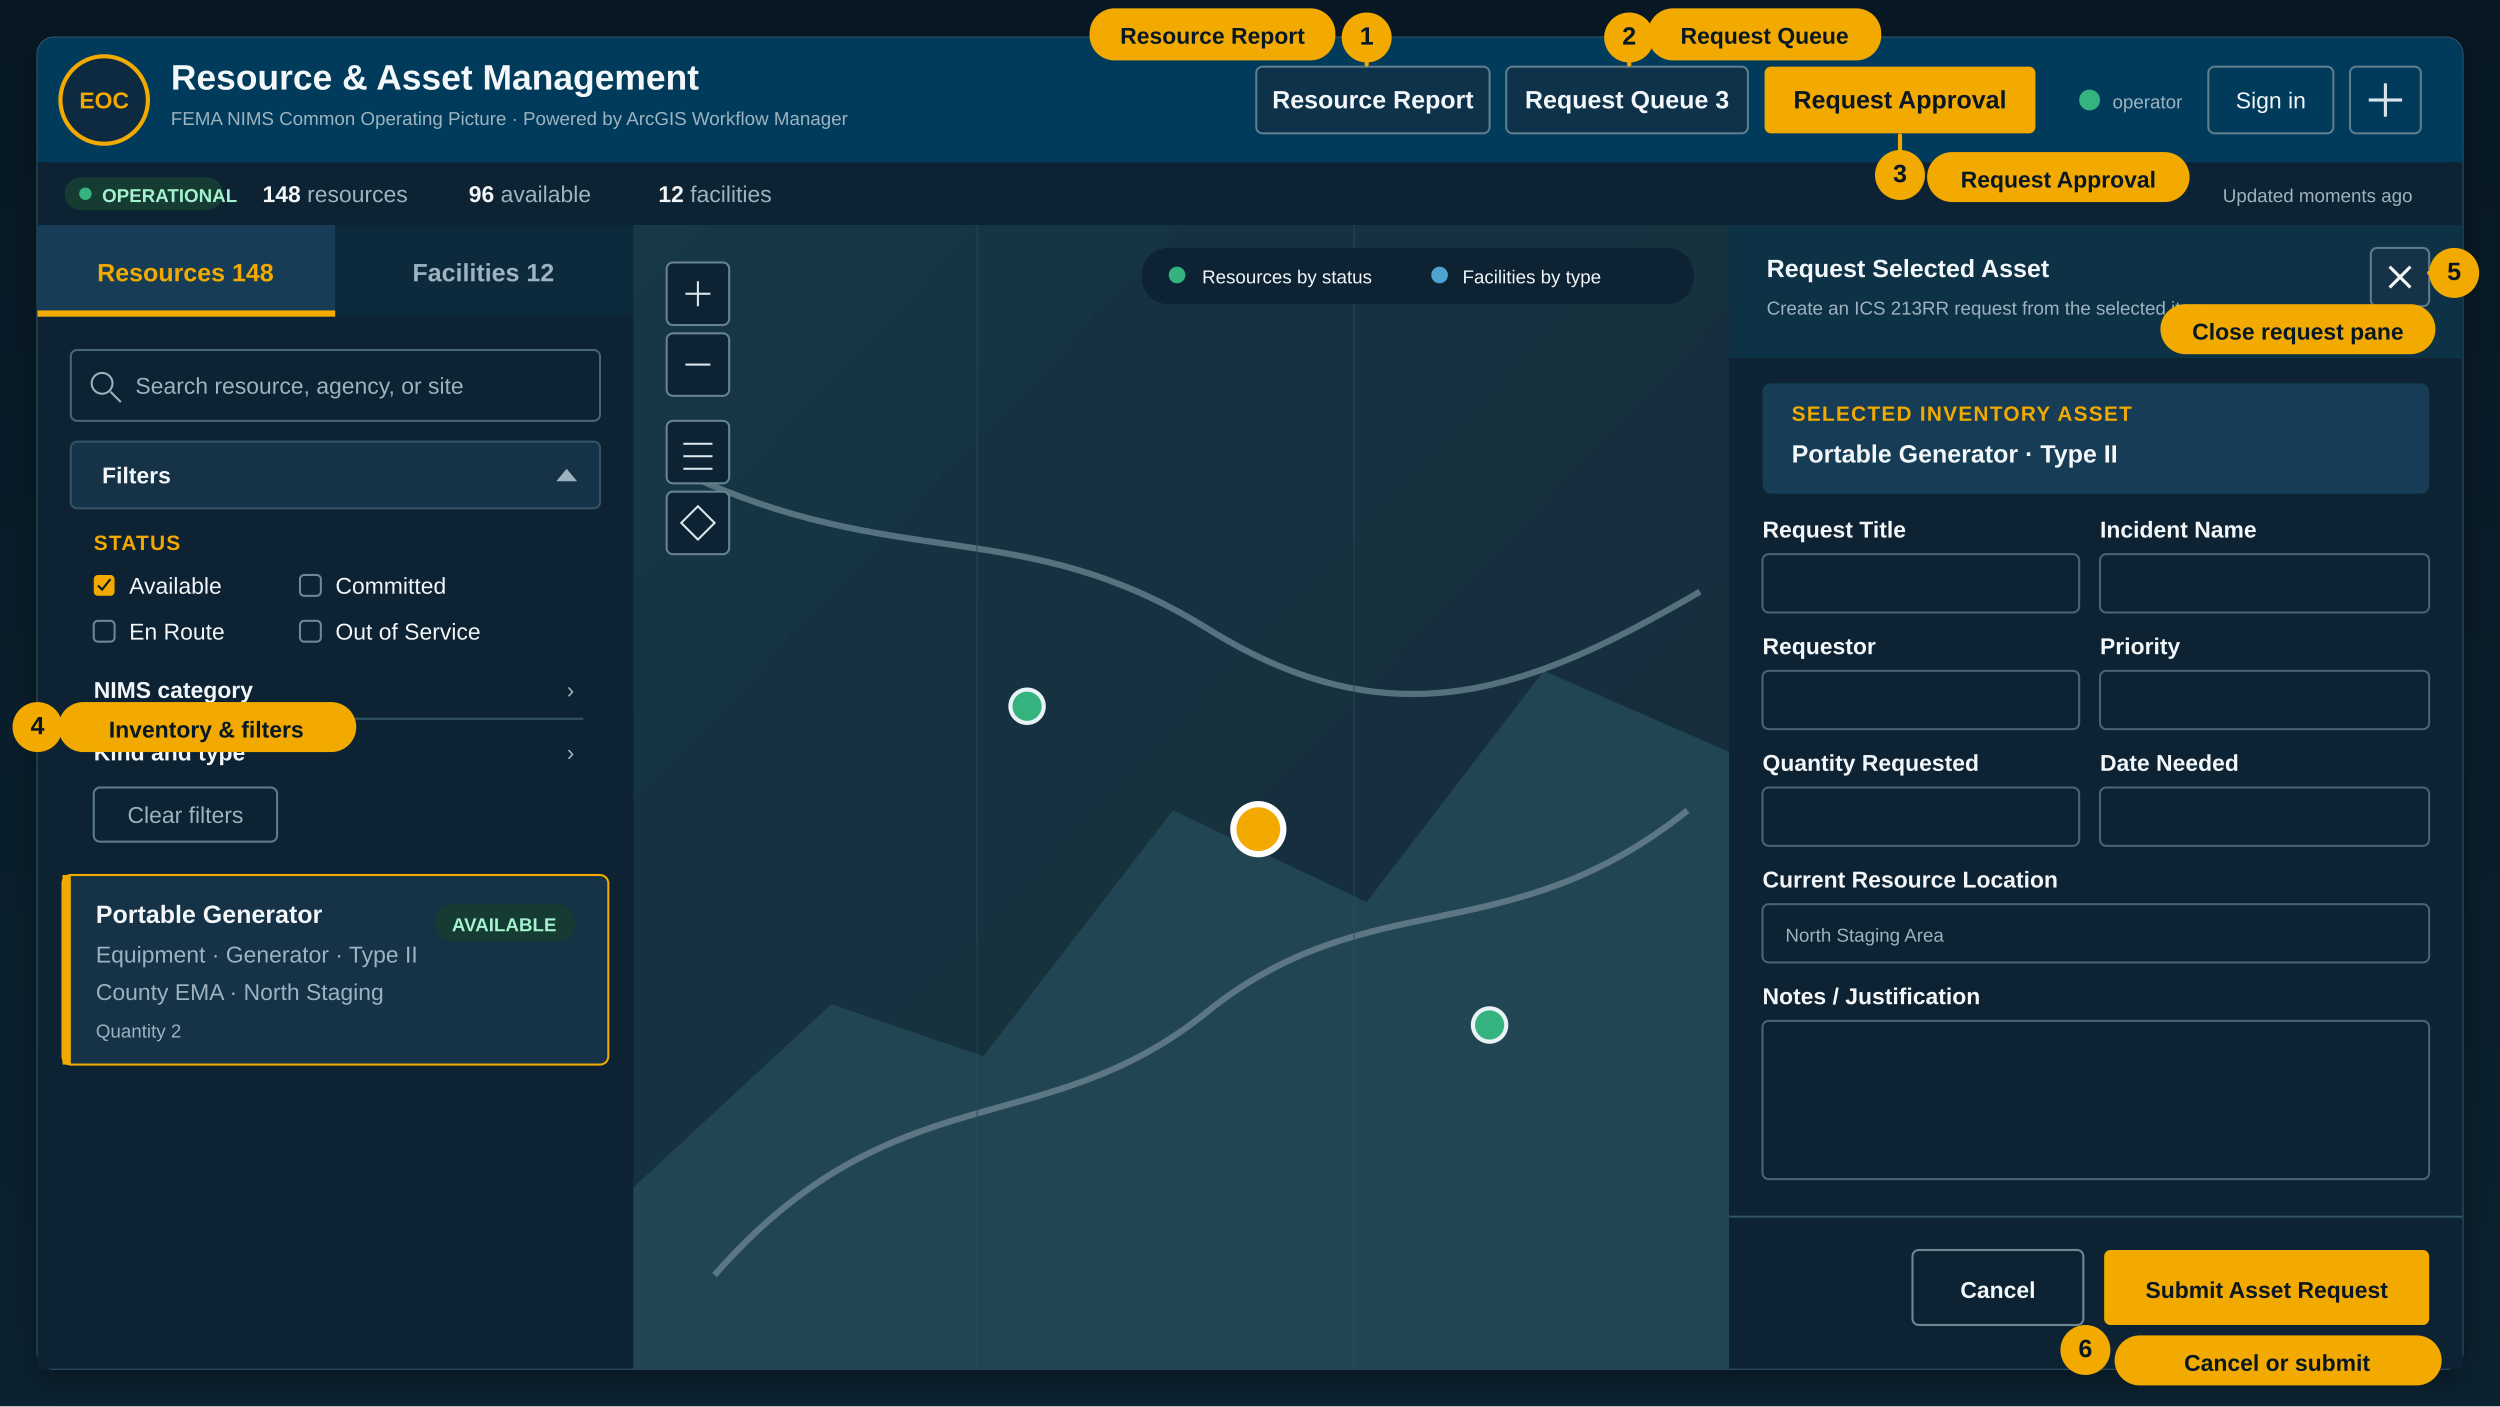
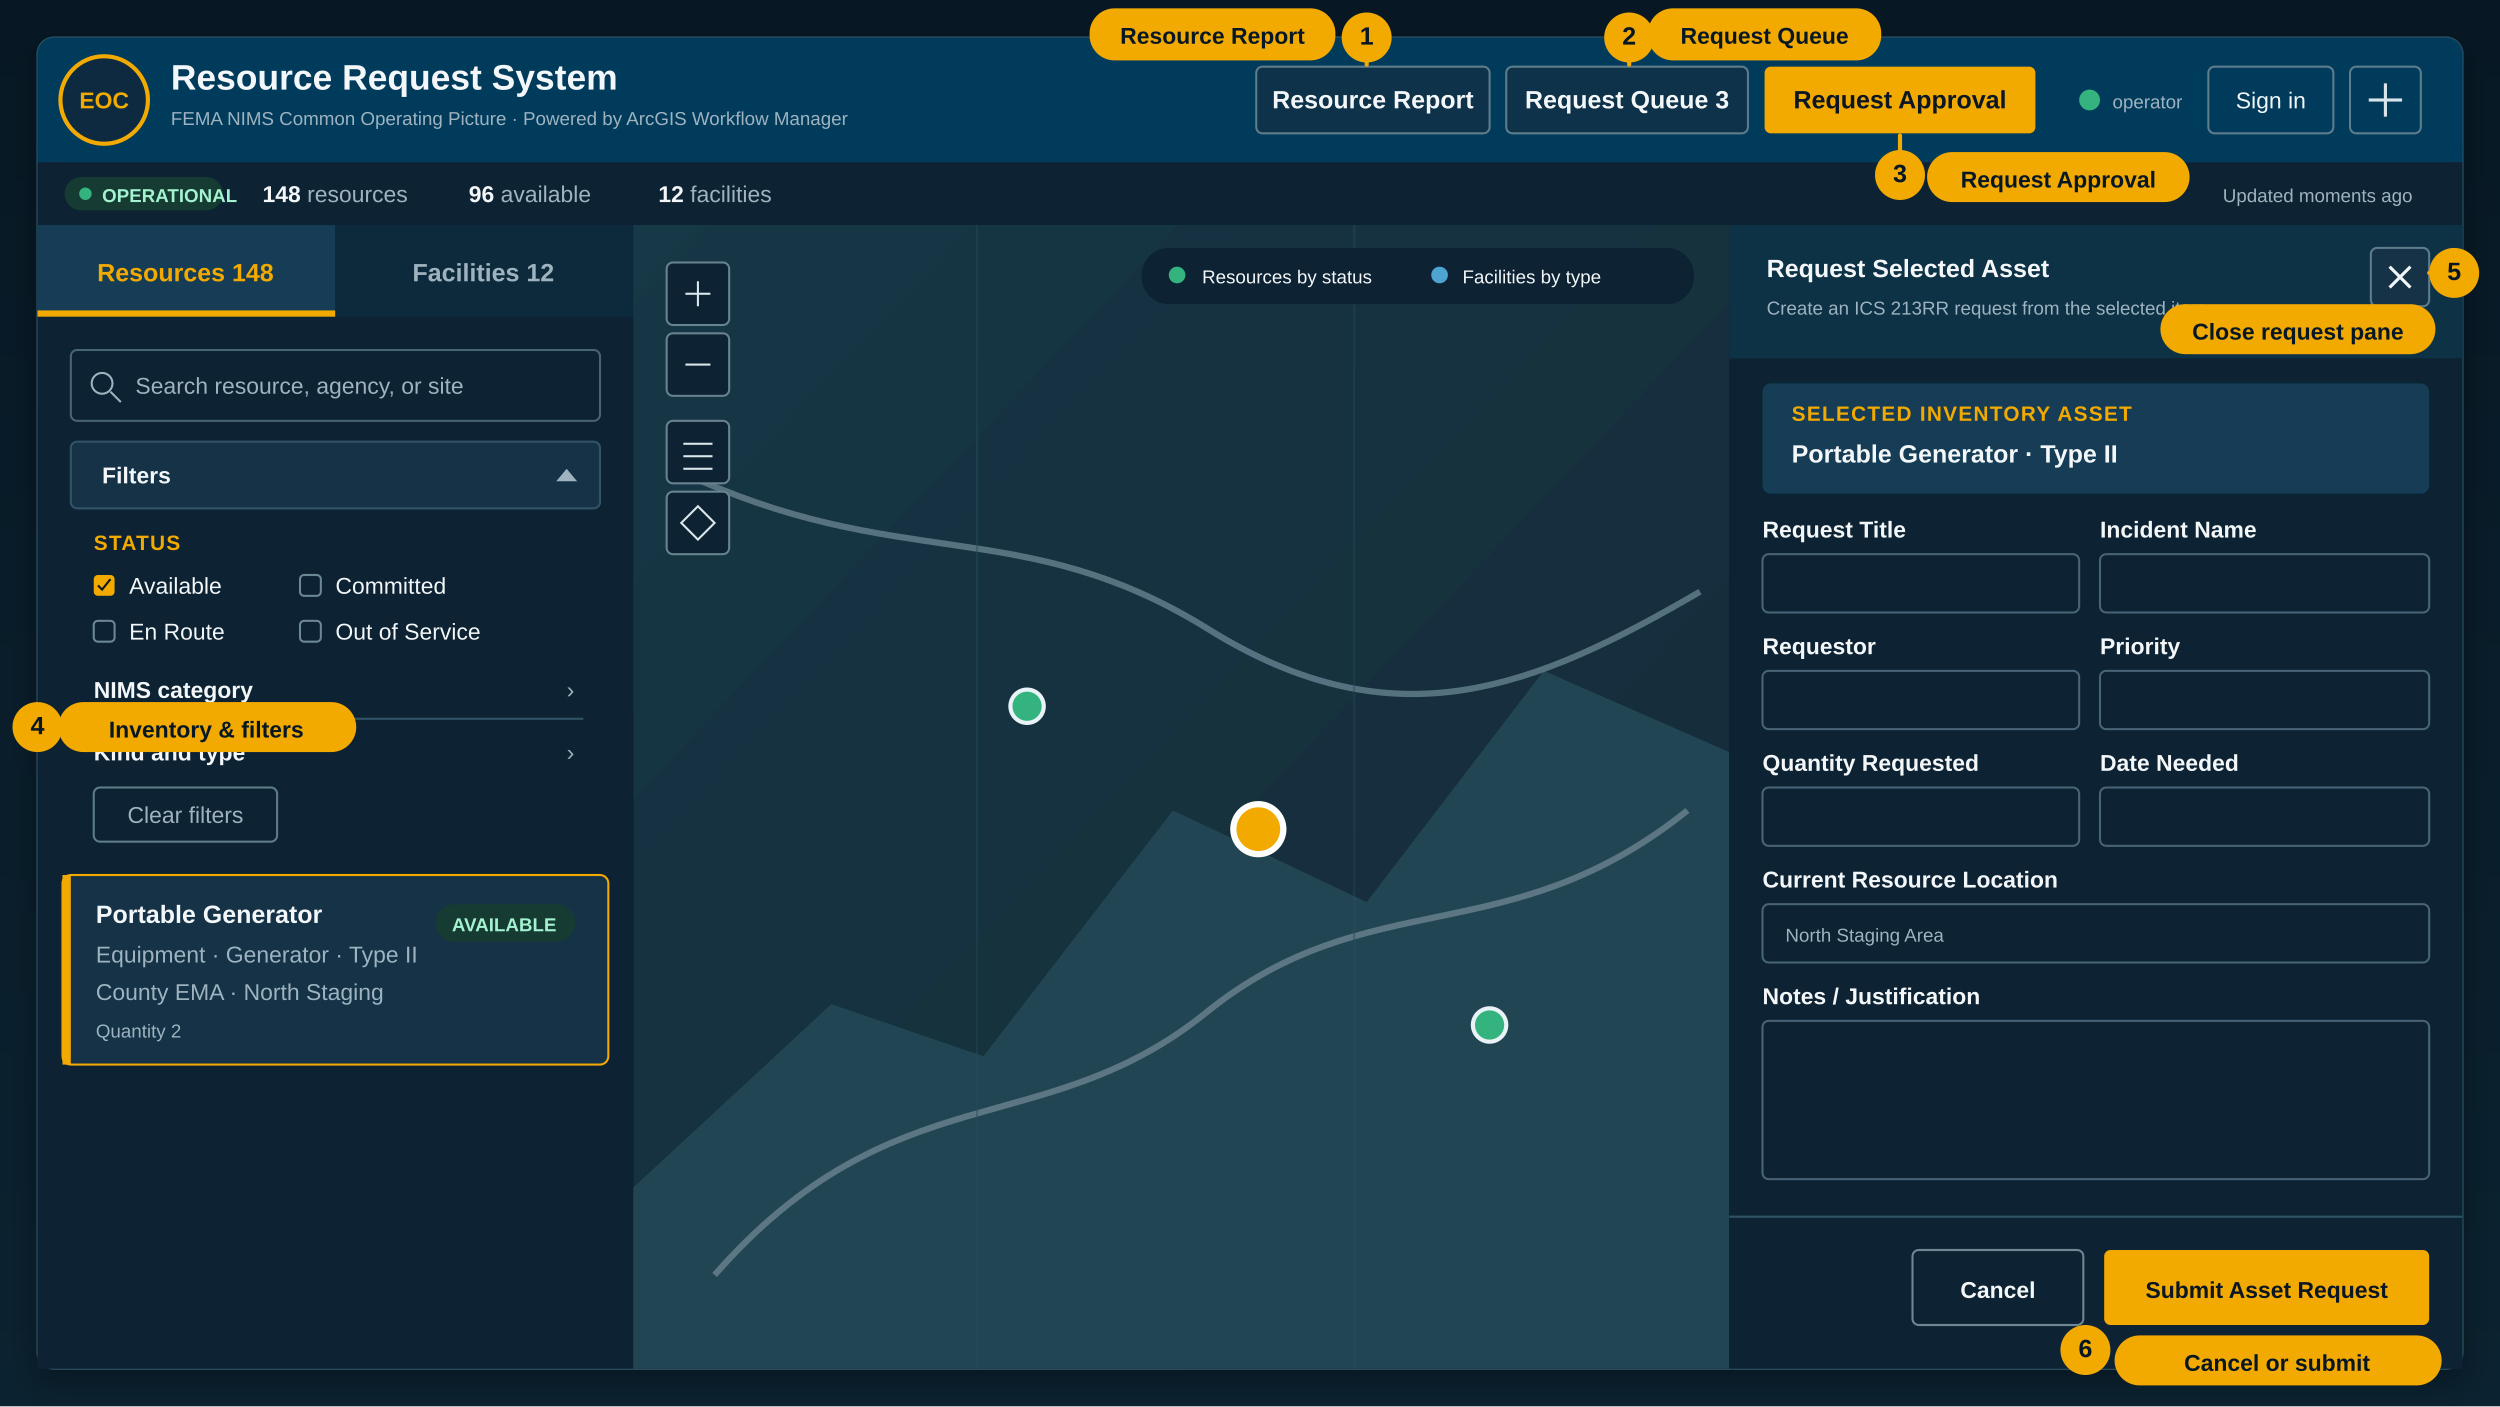
<svg xmlns="http://www.w3.org/2000/svg" width="1200" height="675" viewBox="0 0 1200 675" role="img" aria-labelledby="title desc">
  <defs>
    <linearGradient id="bg" x2="0" y2="1">
      <stop stop-color="#071824" />
      <stop offset="1" stop-color="#0b2230" />
    </linearGradient>
    <linearGradient id="map" x2="1" y2="1">
      <stop stop-color="#173746" />
      <stop offset="1" stop-color="#102936" />
    </linearGradient>
    <filter id="shadow" x="-20%" y="-20%" width="140%" height="140%">
      <feDropShadow dx="0" dy="5" stdDeviation="7" flood-color="#000" flood-opacity=".34" />
    </filter>
    <style>
      text{font-family:Arial,Helvetica,sans-serif}.ui{fill:#f4f7f9}.muted{fill:#9eb3bf}.tiny{font-size:9px}.small{font-size:11px}.label{font-size:10px;font-weight:700;letter-spacing:.6px}.body{font-size:12px}.strong{font-weight:700}.line{stroke:#315366;stroke-width:1}.field{fill:#0a2130;stroke:#486477}.call{fill:#f2a900}.callText{fill:#071824;font-size:11px;font-weight:700}.leader{fill:none;stroke:#f2a900;stroke-width:2;stroke-linecap:round;stroke-linejoin:round}.num{fill:#071824;font-size:12px;font-weight:700;text-anchor:middle;dominant-baseline:middle}
    </style>
  </defs>
  <rect width="1200" height="675" fill="url(#bg)" />
  <g filter="url(#shadow)">
    <rect x="18" y="18" width="1164" height="639" rx="8" fill="#081b27" stroke="#315366" />
    <rect x="18" y="18" width="1164" height="60" rx="8" fill="#003b5c" />
    <rect x="18" y="70" width="1164" height="8" fill="#003b5c" />
    <circle cx="50" cy="48" r="21" fill="#082b40" stroke="#f2a900" stroke-width="2" />
    <text x="50" y="52" text-anchor="middle" fill="#f2a900" font-size="11" font-weight="700">EOC</text>
-     <text x="82" y="43" class="ui strong" font-size="17">Resource &amp; Asset Management</text>
+     <text x="82" y="43" class="ui strong" font-size="17">Resource Request System</text>
    <text x="82" y="60" class="muted tiny">FEMA NIMS Common Operating Picture · Powered by ArcGIS Workflow Manager</text>
    <g class="body strong">
      <rect x="603" y="32" width="112" height="32" rx="3" fill="#0a3048" stroke="#5e7b8b" />
      <text x="659" y="52" text-anchor="middle" class="ui">Resource Report</text>
      <rect x="723" y="32" width="116" height="32" rx="3" fill="#0a3048" stroke="#5e7b8b" />
      <text x="781" y="52" text-anchor="middle" class="ui">Request Queue  3</text>
      <rect x="847" y="32" width="130" height="32" rx="3" fill="#f2a900" />
      <text x="912" y="52" text-anchor="middle" fill="#071824">Request Approval</text>
    </g>
    <circle cx="1003" cy="48" r="5" fill="#36b37e" />
    <text x="1014" y="52" class="muted tiny">operator</text>
    <rect x="1060" y="32" width="60" height="32" rx="3" fill="none" stroke="#5e7b8b" />
    <text x="1090" y="52" text-anchor="middle" class="ui small">Sign in</text>
    <rect x="1128" y="32" width="34" height="32" rx="3" fill="none" stroke="#5e7b8b" />
    <path d="M1145 40v16M1137 48h16" stroke="#d9e4ea" stroke-width="1.5" />
    <rect x="18" y="78" width="1164" height="30" fill="#0c2231" />
    <rect x="31" y="85" width="76" height="16" rx="8" fill="#123b31" />
    <circle cx="41" cy="93" r="3" fill="#36b37e" />
    <text x="49" y="97" fill="#a5f2d1" class="tiny strong">OPERATIONAL</text>
    <text x="126" y="97" class="muted small">
      <tspan class="ui strong">148</tspan> resources</text>
    <text x="225" y="97" class="muted small">
      <tspan class="ui strong">96</tspan> available</text>
    <text x="316" y="97" class="muted small">
      <tspan class="ui strong">12</tspan> facilities</text>
    <text x="1158" y="97" text-anchor="end" class="muted tiny">Updated moments ago</text>
    <rect x="18" y="108" width="286" height="549" fill="#0c2231" />
    <rect x="18" y="108" width="143" height="44" fill="#123d55" />
    <rect x="18" y="149" width="143" height="3" fill="#f2a900" />
    <rect x="161" y="108" width="143" height="44" fill="#0d2b3c" />
    <text x="89" y="135" text-anchor="middle" fill="#f2a900" class="body strong">Resources  148</text>
    <text x="232" y="135" text-anchor="middle" class="muted body strong">Facilities  12</text>
    <rect x="34" y="168" width="254" height="34" rx="3" class="field" />
    <circle cx="49" cy="184" r="5" fill="none" stroke="#9eb3bf" />
    <path d="M53 188l5 5" stroke="#9eb3bf" />
    <text x="65" y="189" class="muted small">Search resource, agency, or site</text>
    <rect x="34" y="212" width="254" height="32" rx="3" fill="#123247" stroke="#315366" />
    <text x="49" y="232" class="ui small strong">Filters</text>
    <path d="M272 225l-5 6h10z" fill="#9eb3bf" />
    <text x="45" y="264" fill="#f2a900" class="label">STATUS</text>
    <g class="small ui">
      <rect x="45" y="276" width="10" height="10" rx="2" fill="#f2a900" />
      <path d="M47 281l2 2 4-5" fill="none" stroke="#071824" />
      <text x="62" y="285">Available</text>
      <rect x="144" y="276" width="10" height="10" rx="2" fill="#0a2130" stroke="#6c8796" />
      <text x="161" y="285">Committed</text>
      <rect x="45" y="298" width="10" height="10" rx="2" fill="#0a2130" stroke="#6c8796" />
      <text x="62" y="307">En Route</text>
      <rect x="144" y="298" width="10" height="10" rx="2" fill="#0a2130" stroke="#6c8796" />
      <text x="161" y="307">Out of Service</text>
    </g>
    <g class="small">
      <text x="45" y="335" class="ui strong">NIMS category</text>
      <text x="272" y="335" class="muted">›</text>
      <line x1="42" y1="345" x2="280" y2="345" class="line" />
      <text x="45" y="365" class="ui strong">Kind and type</text>
      <text x="272" y="365" class="muted">›</text>
      <rect x="45" y="378" width="88" height="26" rx="3" fill="none" stroke="#5e7b8b" />
      <text x="89" y="395" text-anchor="middle" class="muted">Clear filters</text>
    </g>
    <g>
      <rect x="30" y="420" width="262" height="91" rx="4" fill="#123247" stroke="#f2a900" />
      <rect x="30" y="420" width="4" height="91" fill="#f2a900" />
      <text x="46" y="443" class="ui body strong">Portable Generator</text>
      <text x="46" y="462" class="muted small">Equipment · Generator · Type II</text>
      <text x="46" y="480" class="muted small">County EMA · North Staging</text>
      <rect x="209" y="434" width="67" height="18" rx="9" fill="#123b31" />
      <text x="242" y="447" text-anchor="middle" fill="#a5f2d1" class="tiny strong">AVAILABLE</text>
      <text x="46" y="498" class="muted tiny">Quantity 2</text>
    </g>
    <rect x="304" y="108" width="526" height="549" fill="url(#map)" />
    <path d="M304 570l95-88 73 25 91-118 93 44 85-111 89 39v296H304z" fill="#244553" />
    <path d="M326 226c105 50 164 20 254 76s157 28 236-18M343 612c86-98 158-63 236-126s145-28 231-97" fill="none" stroke="#6d8794" stroke-width="3" opacity=".75" />
    <path d="M469 108v549M650 108v549" stroke="#294a59" opacity=".45" />
    <g fill="#36b37e" stroke="#e9f2f6" stroke-width="2">
      <circle cx="493" cy="339" r="8" />
      <circle cx="715" cy="492" r="8" />
    </g>
    <circle cx="604" cy="398" r="12" fill="#f2a900" stroke="#fff" stroke-width="3" />
    <g fill="#092130" stroke="#678290">
      <rect x="320" y="126" width="30" height="30" rx="3" />
      <rect x="320" y="160" width="30" height="30" rx="3" />
      <rect x="320" y="202" width="30" height="30" rx="3" />
      <rect x="320" y="236" width="30" height="30" rx="3" />
    </g>
    <path d="M329 141h12M335 135v12M329 175h12" stroke="#dce7ec" />
    <path d="M328 213h14M328 219h14M328 225h14M327 251l8-8 8 8-8 8z" fill="none" stroke="#dce7ec" />
    <rect x="548" y="119" width="265" height="27" rx="13" fill="#092130" fill-opacity=".9" />
    <circle cx="565" cy="132" r="4" fill="#36b37e" />
    <text x="577" y="136" class="ui tiny">Resources by status</text>
    <circle cx="691" cy="132" r="4" fill="#4fa3d1" />
    <text x="702" y="136" class="ui tiny">Facilities by type</text>
    <rect x="830" y="108" width="352" height="549" fill="#0c2231" />
    <rect x="830" y="108" width="352" height="64" fill="#0d3045" />
    <text x="848" y="133" class="ui body strong">Request Selected Asset</text>
    <text x="848" y="151" class="muted tiny">Create an ICS 213RR request from the selected item</text>
    <rect x="1138" y="119" width="28" height="28" rx="3" fill="#123247" stroke="#5e7b8b" />
    <path d="M1147 128l10 10m0-10l-10 10" stroke="#f4f7f9" stroke-width="1.5" />
    <rect x="846" y="184" width="320" height="53" rx="4" fill="#123d55" />
    <text x="860" y="202" fill="#f2a900" class="label">SELECTED INVENTORY ASSET</text>
    <text x="860" y="222" class="ui body strong">Portable Generator · Type II</text>
    <g class="small">
      <text x="846" y="258" class="ui strong">Request Title</text>
      <rect x="846" y="266" width="152" height="28" rx="3" class="field" />
      <text x="1008" y="258" class="ui strong">Incident Name</text>
      <rect x="1008" y="266" width="158" height="28" rx="3" class="field" />
      <text x="846" y="314" class="ui strong">Requestor</text>
      <rect x="846" y="322" width="152" height="28" rx="3" class="field" />
      <text x="1008" y="314" class="ui strong">Priority</text>
      <rect x="1008" y="322" width="158" height="28" rx="3" class="field" />
      <text x="846" y="370" class="ui strong">Quantity Requested</text>
      <rect x="846" y="378" width="152" height="28" rx="3" class="field" />
      <text x="1008" y="370" class="ui strong">Date Needed</text>
      <rect x="1008" y="378" width="158" height="28" rx="3" class="field" />
      <text x="846" y="426" class="ui strong">Current Resource Location</text>
      <rect x="846" y="434" width="320" height="28" rx="3" class="field" />
      <text x="857" y="452" class="muted tiny">North Staging Area</text>
      <text x="846" y="482" class="ui strong">Notes / Justification</text>
      <rect x="846" y="490" width="320" height="76" rx="3" class="field" />
    </g>
    <line x1="830" y1="584" x2="1182" y2="584" class="line" />
    <rect x="918" y="600" width="82" height="36" rx="3" fill="none" stroke="#6c8796" />
    <text x="959" y="623" text-anchor="middle" class="ui small strong">Cancel</text>
    <rect x="1010" y="600" width="156" height="36" rx="3" fill="#f2a900" />
    <text x="1088" y="623" text-anchor="middle" fill="#071824" class="small strong">Submit Asset Request</text>
  </g>
  <g>
    <path d="M656 23V31" class="leader" />
    <circle cx="656" cy="18" r="12" class="call" />
    <text x="656" y="18" class="num">1</text>
    <rect x="523" y="4" width="118" height="25" rx="12" class="call" />
    <text x="582" y="21" text-anchor="middle" class="callText">Resource Report</text>
    <path d="M782 23V31" class="leader" />
    <circle cx="782" cy="18" r="12" class="call" />
    <text x="782" y="18" class="num">2</text>
    <rect x="791" y="4" width="112" height="25" rx="12" class="call" />
    <text x="847" y="21" text-anchor="middle" class="callText">Request Queue</text>
    <path d="M912 74v-9" class="leader" />
    <circle cx="912" cy="84" r="12" class="call" />
    <text x="912" y="84" class="num">3</text>
    <rect x="925" y="73" width="126" height="24" rx="12" class="call" />
    <text x="988" y="90" text-anchor="middle" class="callText">Request Approval</text>
    <path d="M18 349H8" class="leader" />
    <circle cx="18" cy="349" r="12" class="call" />
    <text x="18" y="349" class="num">4</text>
    <rect x="28" y="337" width="143" height="24" rx="12" class="call" />
    <text x="99" y="354" text-anchor="middle" class="callText">Inventory &amp; filters</text>
    <path d="M1174 131h-8" class="leader" />
    <circle cx="1178" cy="131" r="12" class="call" />
    <text x="1178" y="131" class="num">5</text>
    <rect x="1037" y="146" width="132" height="24" rx="12" class="call" />
    <text x="1103" y="163" text-anchor="middle" class="callText">Close request pane</text>
    <path d="M1001 648v-11" class="leader" />
    <circle cx="1001" cy="648" r="12" class="call" />
    <text x="1001" y="648" class="num">6</text>
    <rect x="1015" y="641" width="157" height="24" rx="12" class="call" />
    <text x="1093" y="658" text-anchor="middle" class="callText">Cancel or submit</text>
  </g>
</svg>
